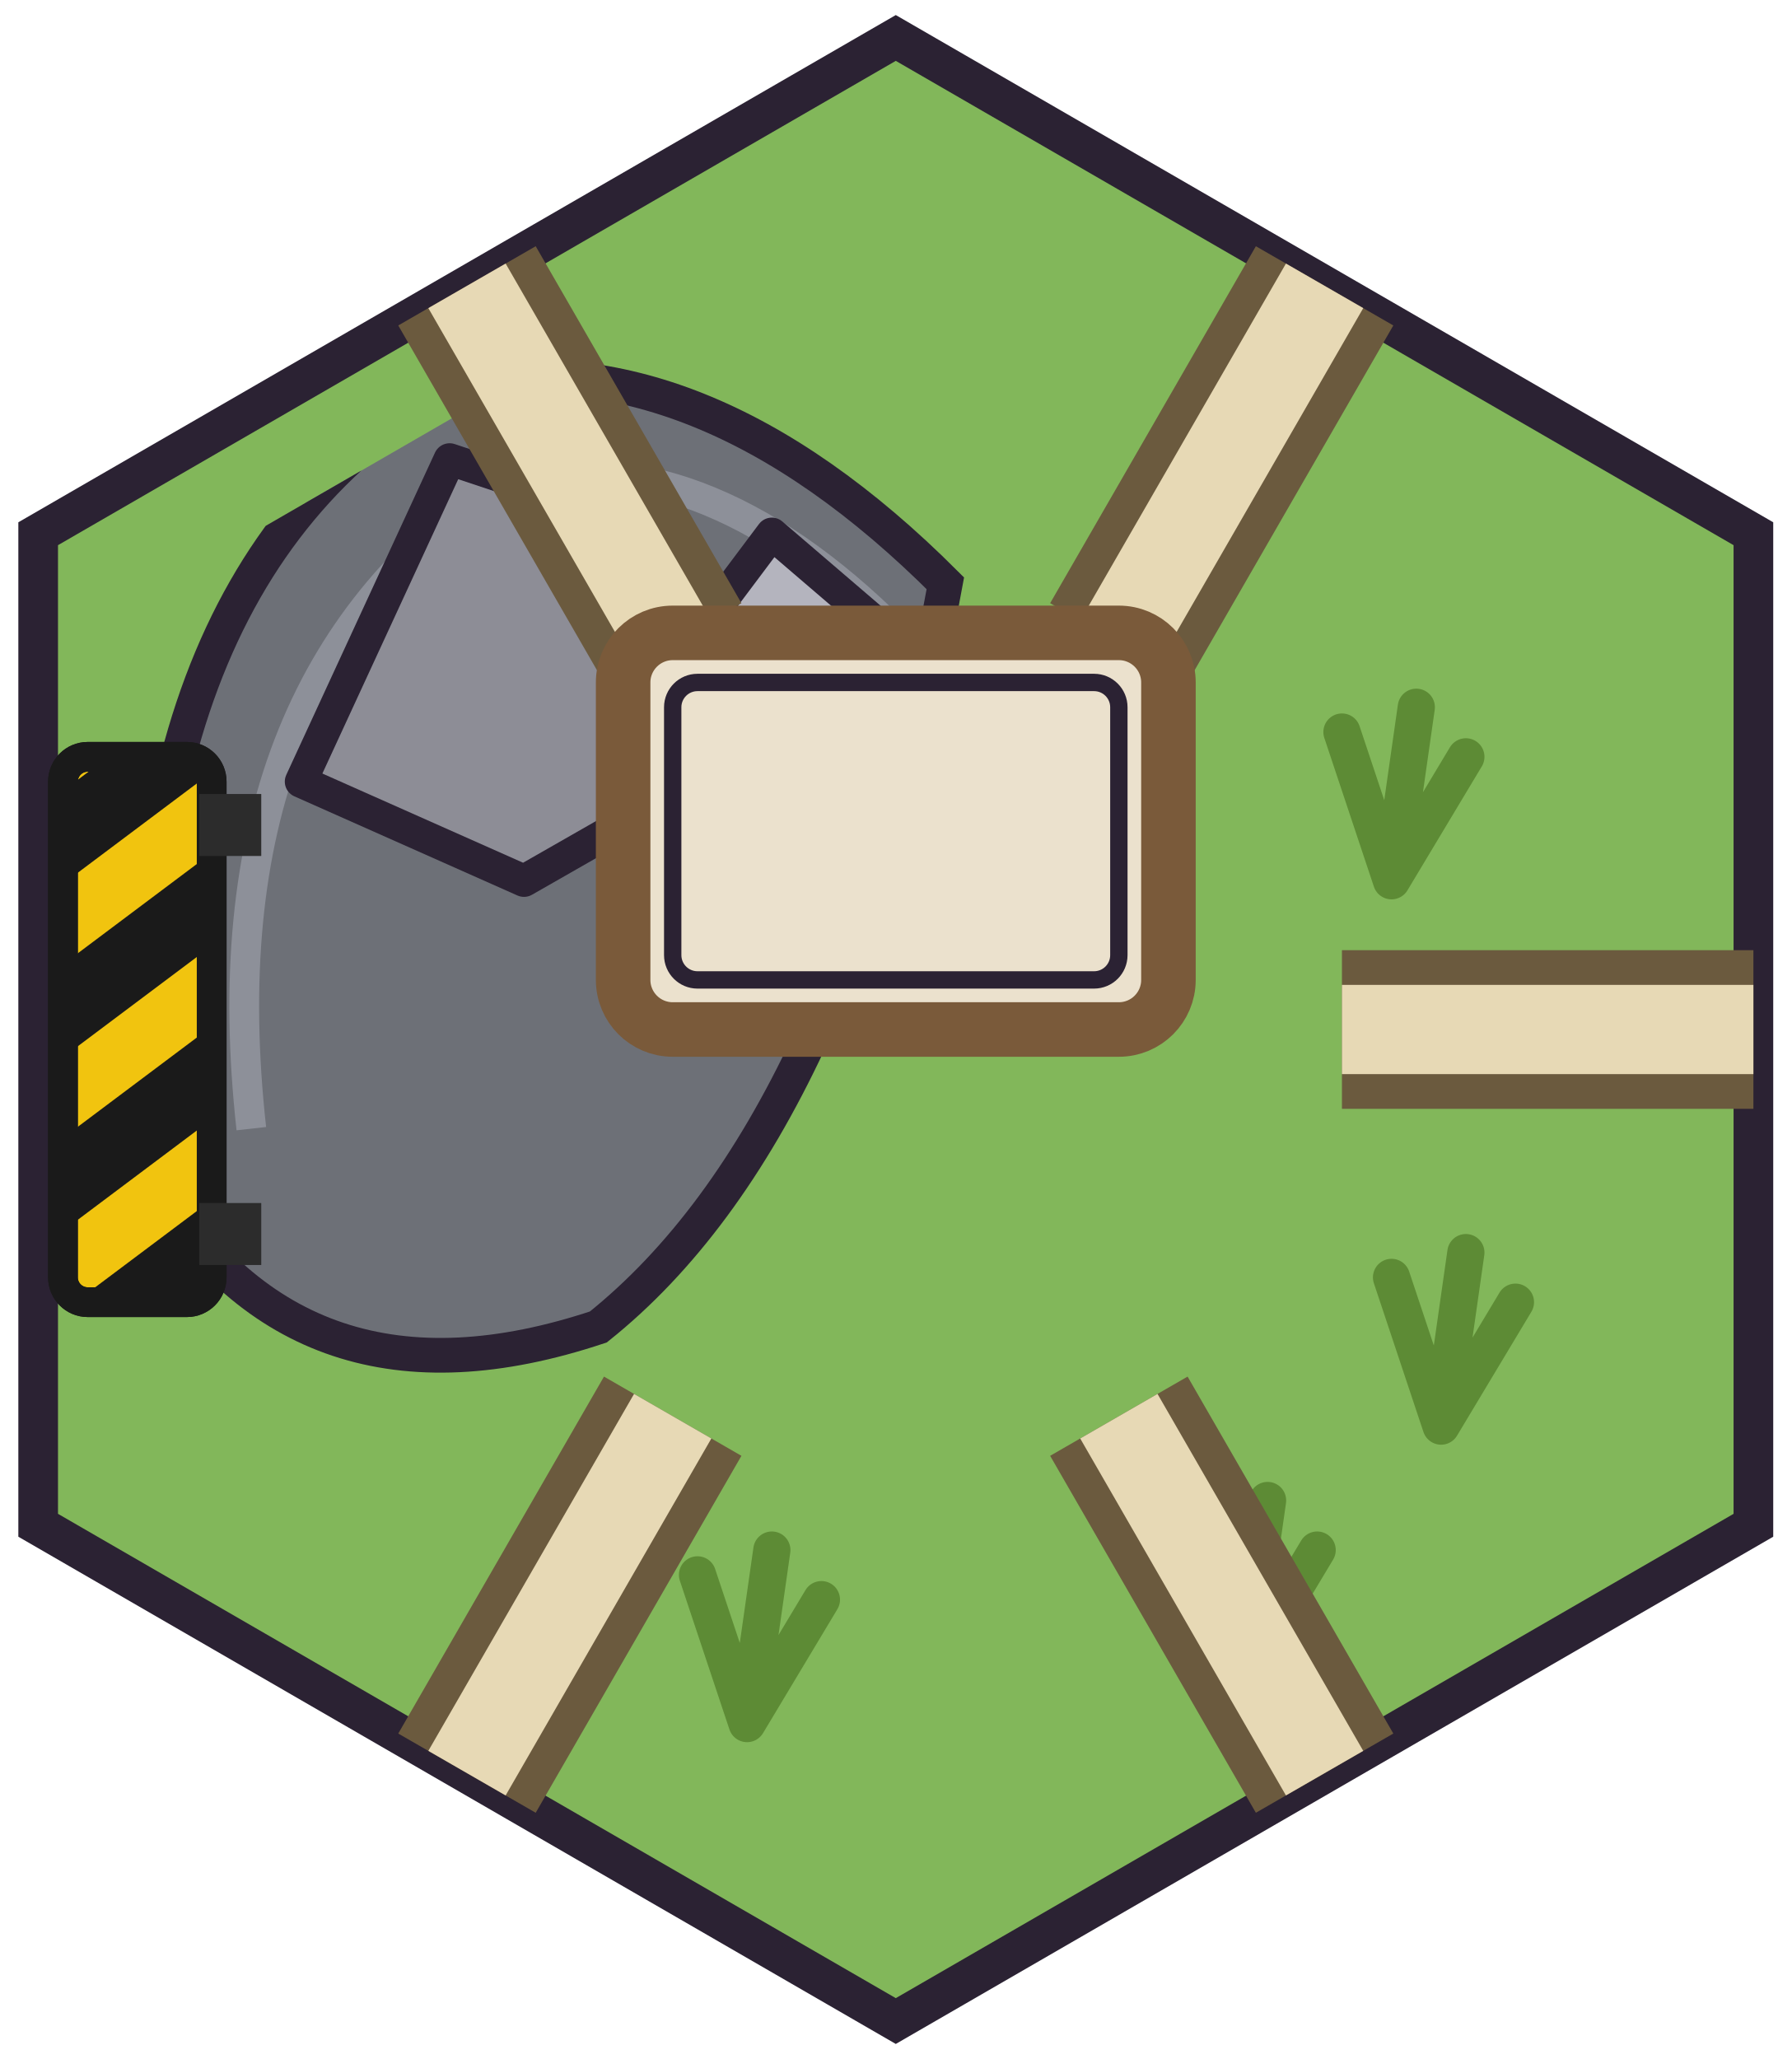
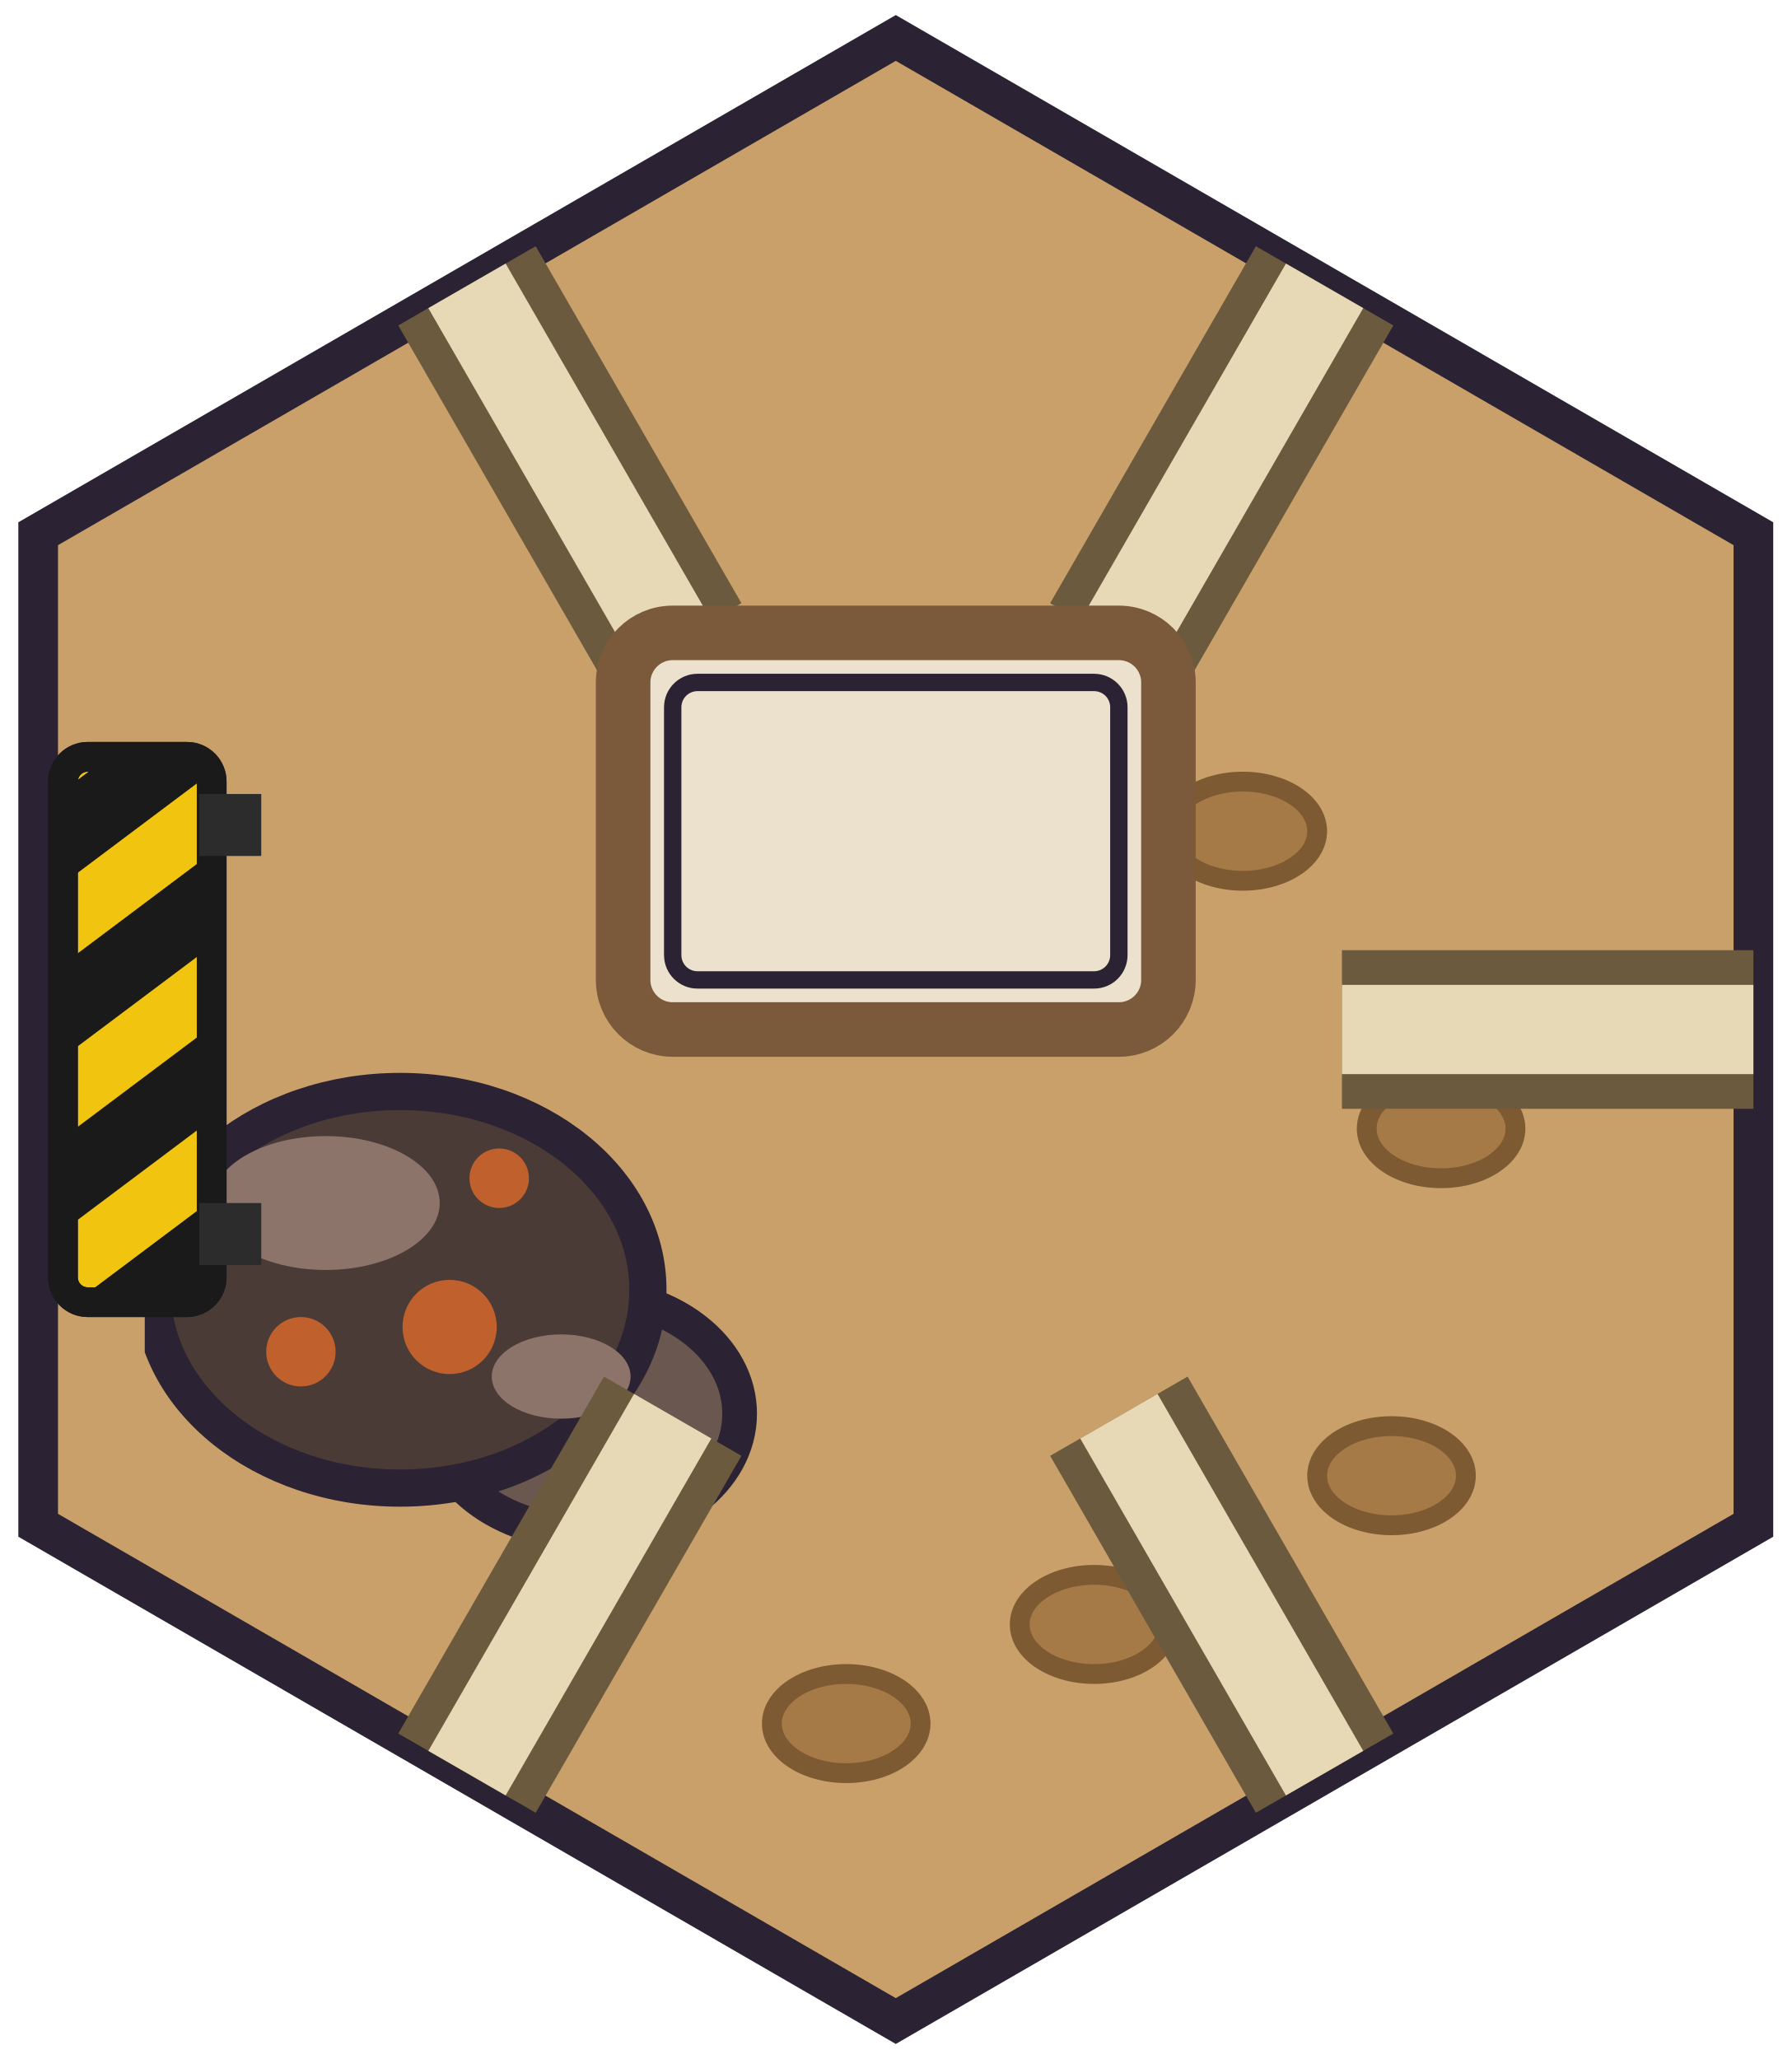
<svg xmlns="http://www.w3.org/2000/svg" viewBox="-36.14 -41.50 72.28 83.00" width="181" height="208" font-family="DejaVu Sans, Arial, sans-serif">
-   <polygon points="34.6,20.0 0.0,40.0 -34.6,20.0 -34.6,-20.0 -0.0,-40.0 34.6,-20.0" fill="#82b75a" stroke="#2b2233" stroke-width="1.6" />
+   <polygon points="34.6,20.0 0.0,40.0 -34.6,20.0 -34.6,-20.0 -0.0,-40.0 34.6,-20.0" fill="#c9a06a" stroke="#2b2233" stroke-width="1.6" />
  <clipPath id="c_iron">
    <polygon points="30.3,17.5 0.0,35.0 -30.3,17.5 -30.3,-17.5 -0.0,-35.0 30.3,-17.5" />
  </clipPath>
  <g clip-path="url(#c_iron)">
-     <path d="M-30 6 Q-32 -18 -18 -26 Q-8 -28 2 -18 Q-2 4 -12 12 Q-24 16 -30 6 Z" fill="#6d7077" stroke="#2b2233" stroke-width="1.4" />
-     <path d="M-26 4 Q-28 -14 -16 -22 Q-8 -24 0 -16" fill="none" stroke="#8d9099" stroke-width="1.2" />
-     <g stroke="#2b2233" stroke-width="1.3" stroke-linejoin="round">
-       <polygon points="-24,-10 -18,-23 -9,-20 -8,-10 -15,-6" fill="#8d8d96" />
-       <polygon points="-11,-12 -5,-20 2,-14 -1,-6" fill="#b4b4be" />
+     <ellipse cx="8" cy="24" rx="3" ry="2" fill="#a67a47" stroke="#7d5a31" stroke-width="0.8" />
+     <ellipse cx="20" cy="18" rx="3" ry="2" fill="#a67a47" stroke="#7d5a31" stroke-width="0.8" />
+     <ellipse cx="22" cy="4" rx="3" ry="2" fill="#a67a47" stroke="#7d5a31" stroke-width="0.8" />
+     <ellipse cx="-2" cy="28" rx="3" ry="2" fill="#a67a47" stroke="#7d5a31" stroke-width="0.8" />
+     <ellipse cx="14" cy="-8" rx="3" ry="2" fill="#a67a47" stroke="#7d5a31" stroke-width="0.8" />
+     <g transform="translate(4,-3)">
+       <ellipse cx="-16.5" cy="18.5" rx="6.2" ry="4.8" fill="#6a574f" stroke="#2b2233" stroke-width="1.4" />
+       <ellipse cx="-24" cy="13.5" rx="10" ry="8" fill="#4b3b37" stroke="#2b2233" stroke-width="1.5" />
+       <ellipse cx="-27" cy="10" rx="4.6" ry="2.7" fill="#8d746a" />
+       <ellipse cx="-17.5" cy="17" rx="2.8" ry="1.7" fill="#8d746a" />
+       <circle cx="-22" cy="15" r="1.9" fill="#c0602d" />
+       <circle cx="-28" cy="16" r="1.4" fill="#c0602d" />
+       <circle cx="-15" cy="19.5" r="1.4" fill="#c0602d" />
+       <circle cx="-20" cy="9" r="1.2" fill="#c0602d" />
    </g>
-     <path d="M-6 28 l-2 -6 M-6 28 l1 -7 M-6 28 l3 -5" stroke="#5d8b35" stroke-width="1.5" fill="none" stroke-linecap="round" />
-     <path d="M14 26 l-2 -6 M14 26 l1 -7 M14 26 l3 -5" stroke="#5d8b35" stroke-width="1.5" fill="none" stroke-linecap="round" />
-     <path d="M22 16 l-2 -6 M22 16 l1 -7 M22 16 l3 -5" stroke="#5d8b35" stroke-width="1.5" fill="none" stroke-linecap="round" />
-     <path d="M20 -6 l-2 -6 M20 -6 l1 -7 M20 -6 l3 -5" stroke="#5d8b35" stroke-width="1.5" fill="none" stroke-linecap="round" />
  </g>
  <line x1="34.6" y1="0.0" x2="18.0" y2="0.0" stroke="#6b5a3e" stroke-width="6.4" />
  <line x1="34.6" y1="0.0" x2="18.0" y2="0.0" stroke="#e7d9b5" stroke-width="3.6" />
  <line x1="17.3" y1="-30.0" x2="9.0" y2="-15.6" stroke="#6b5a3e" stroke-width="6.4" />
  <line x1="17.3" y1="-30.0" x2="9.0" y2="-15.6" stroke="#e7d9b5" stroke-width="3.6" />
  <line x1="-17.3" y1="-30.0" x2="-9.0" y2="-15.6" stroke="#6b5a3e" stroke-width="6.4" />
  <line x1="-17.3" y1="-30.0" x2="-9.0" y2="-15.6" stroke="#e7d9b5" stroke-width="3.6" />
  <g transform="translate(-30.6,0.0) rotate(270.0)">
    <defs>
      <clipPath id="blk_3">
        <rect x="-11" y="-3" width="22" height="6" rx="1" />
      </clipPath>
    </defs>
    <rect x="-11" y="-3" width="22" height="6" rx="1" fill="#f1c40f" stroke="#1a1a1a" stroke-width="1.2" />
    <g clip-path="url(#blk_3)">
      <line x1="-14" y1="-4" x2="-8" y2="4" stroke="#1a1a1a" stroke-width="3" />
      <line x1="-7" y1="-4" x2="-1" y2="4" stroke="#1a1a1a" stroke-width="3" />
      <line x1="0" y1="-4" x2="6" y2="4" stroke="#1a1a1a" stroke-width="3" />
      <line x1="7" y1="-4" x2="13" y2="4" stroke="#1a1a1a" stroke-width="3" />
    </g>
    <rect x="-11" y="-3" width="22" height="6" rx="1" fill="none" stroke="#1a1a1a" stroke-width="1.2" />
    <rect x="-9.5" y="2.5" width="2.5" height="2.5" fill="#2c2c2c" />
    <rect x="7" y="2.5" width="2.5" height="2.5" fill="#2c2c2c" />
  </g>
  <line x1="-17.3" y1="30.0" x2="-9.0" y2="15.6" stroke="#6b5a3e" stroke-width="6.4" />
  <line x1="-17.3" y1="30.0" x2="-9.0" y2="15.6" stroke="#e7d9b5" stroke-width="3.6" />
  <line x1="17.3" y1="30.0" x2="9.0" y2="15.6" stroke="#6b5a3e" stroke-width="6.4" />
  <line x1="17.3" y1="30.0" x2="9.0" y2="15.6" stroke="#e7d9b5" stroke-width="3.6" />
  <rect x="-11" y="-16" width="22" height="16" rx="2" fill="#ebe1cd" stroke="#7a5a3a" stroke-width="2.2" />
  <rect x="-9" y="-14" width="18" height="12" rx="1" fill="none" stroke="#2b2233" stroke-width="0.7" />
</svg>
